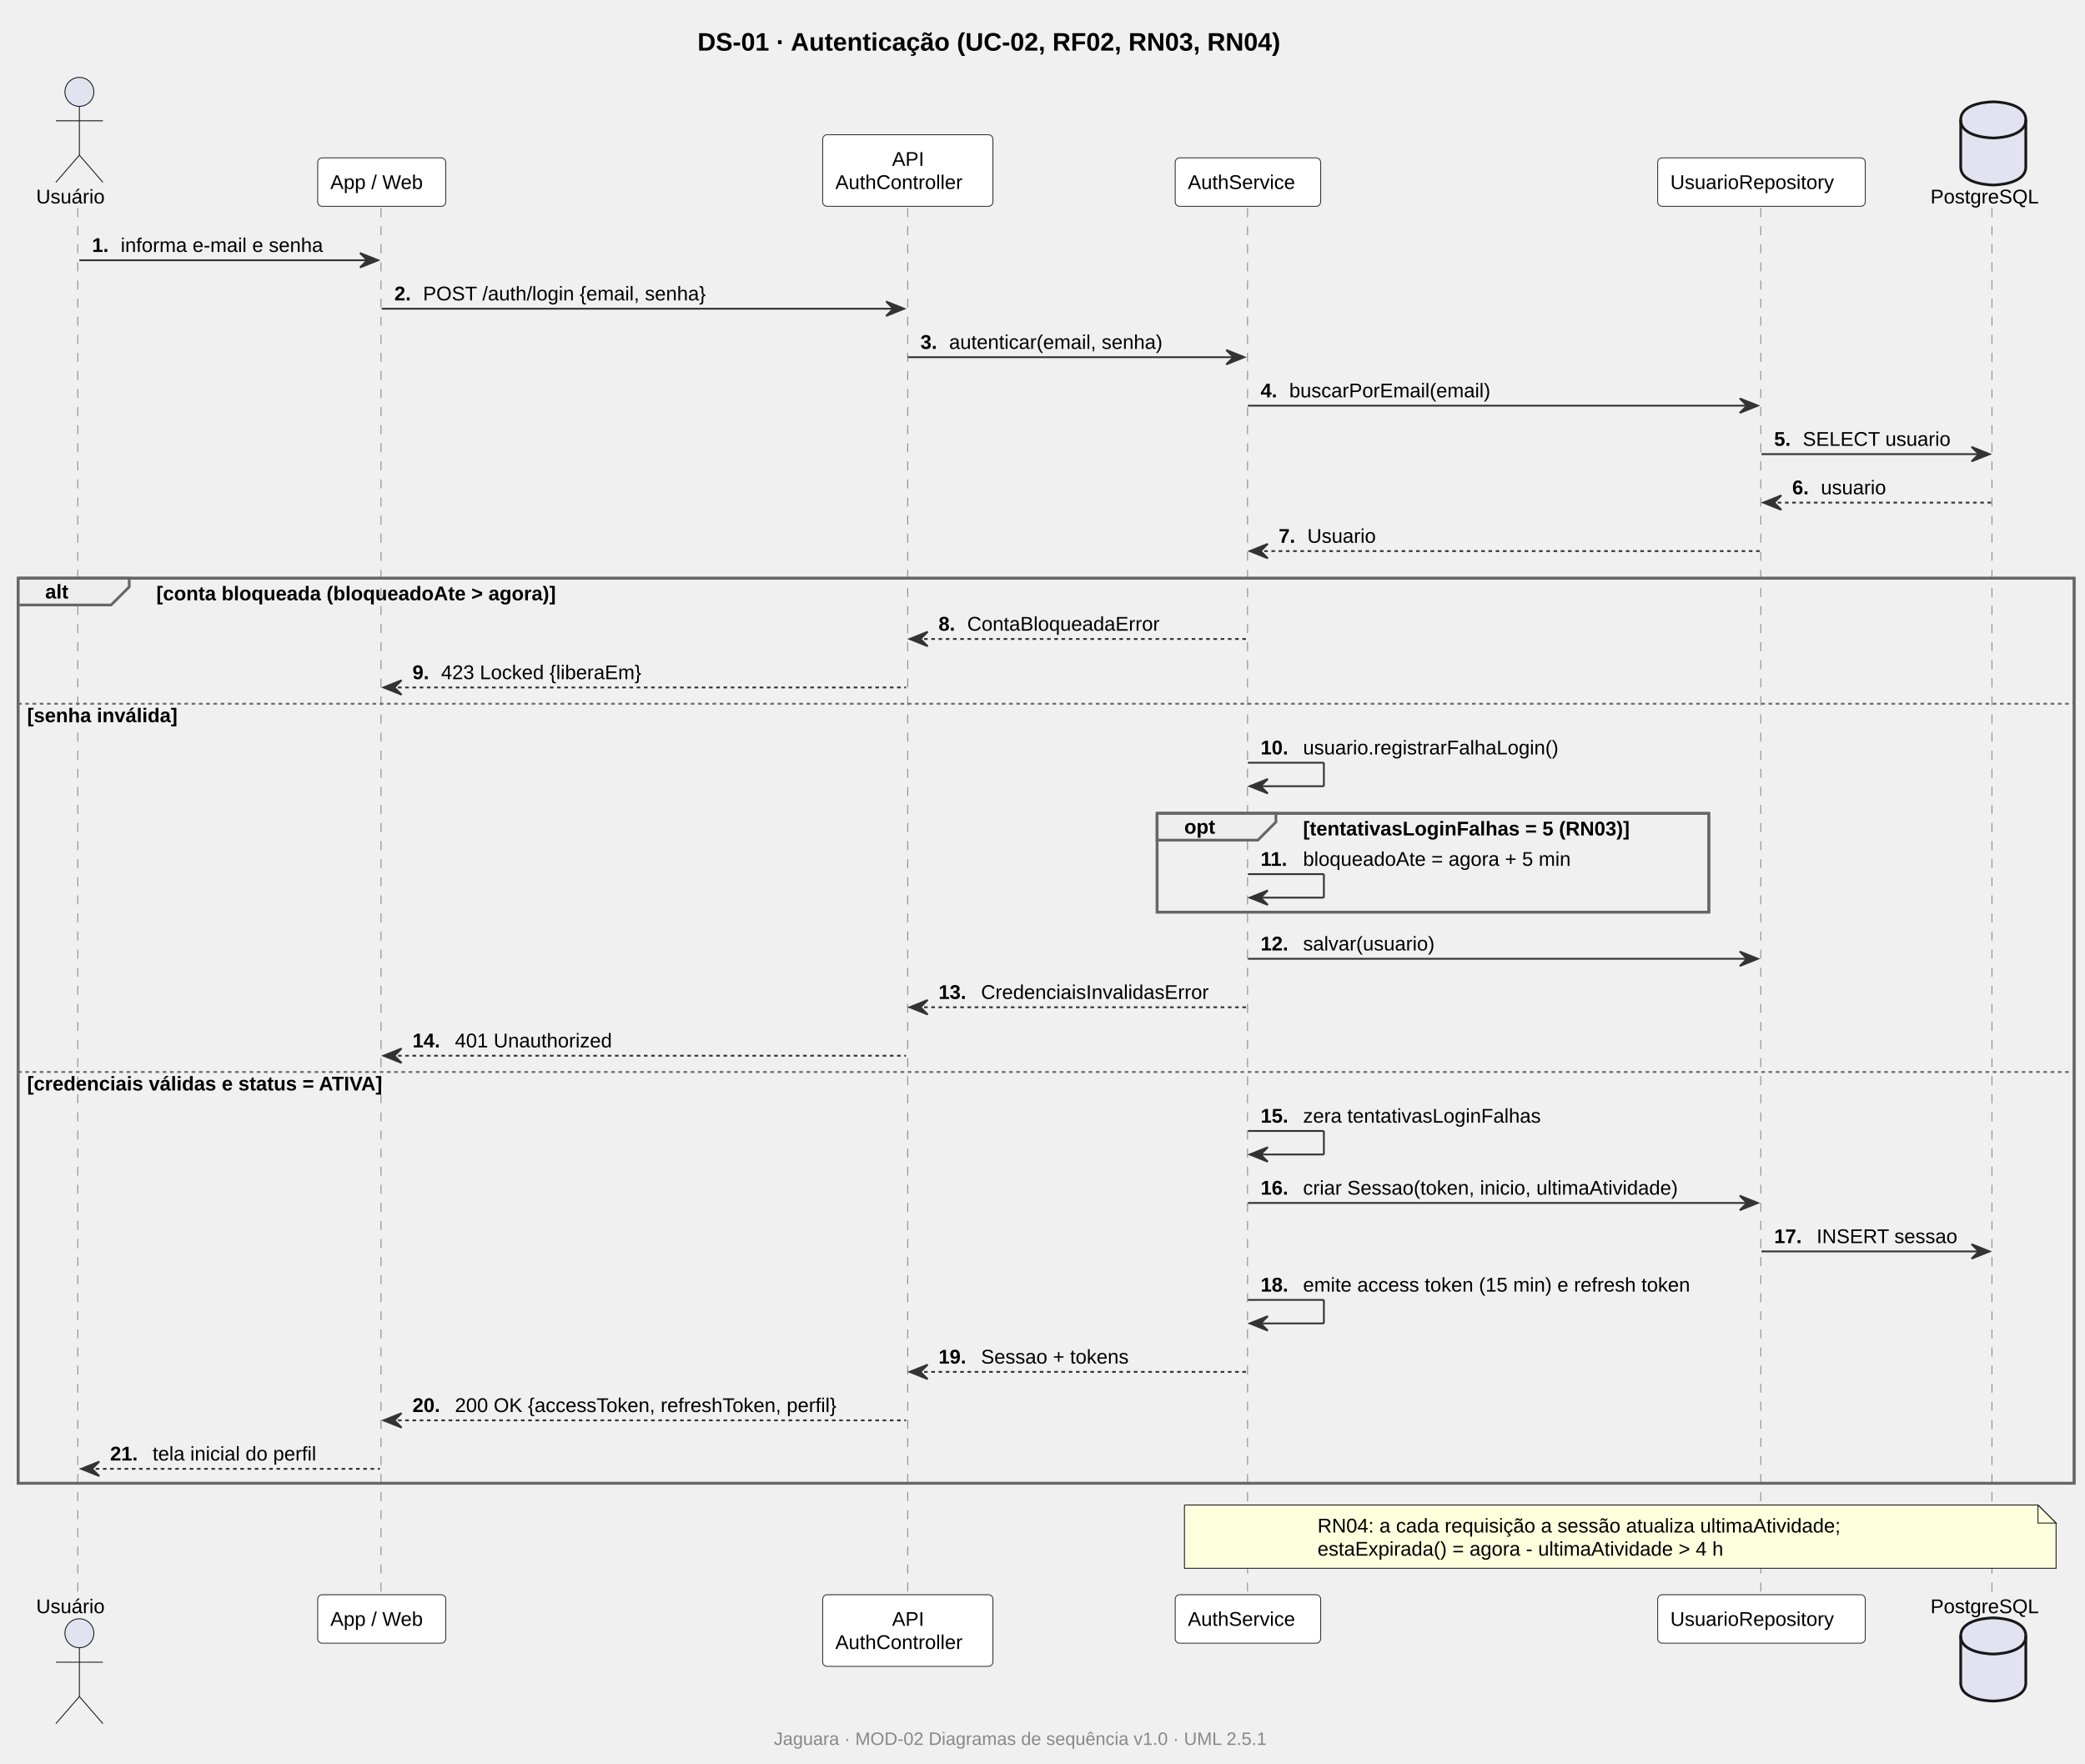
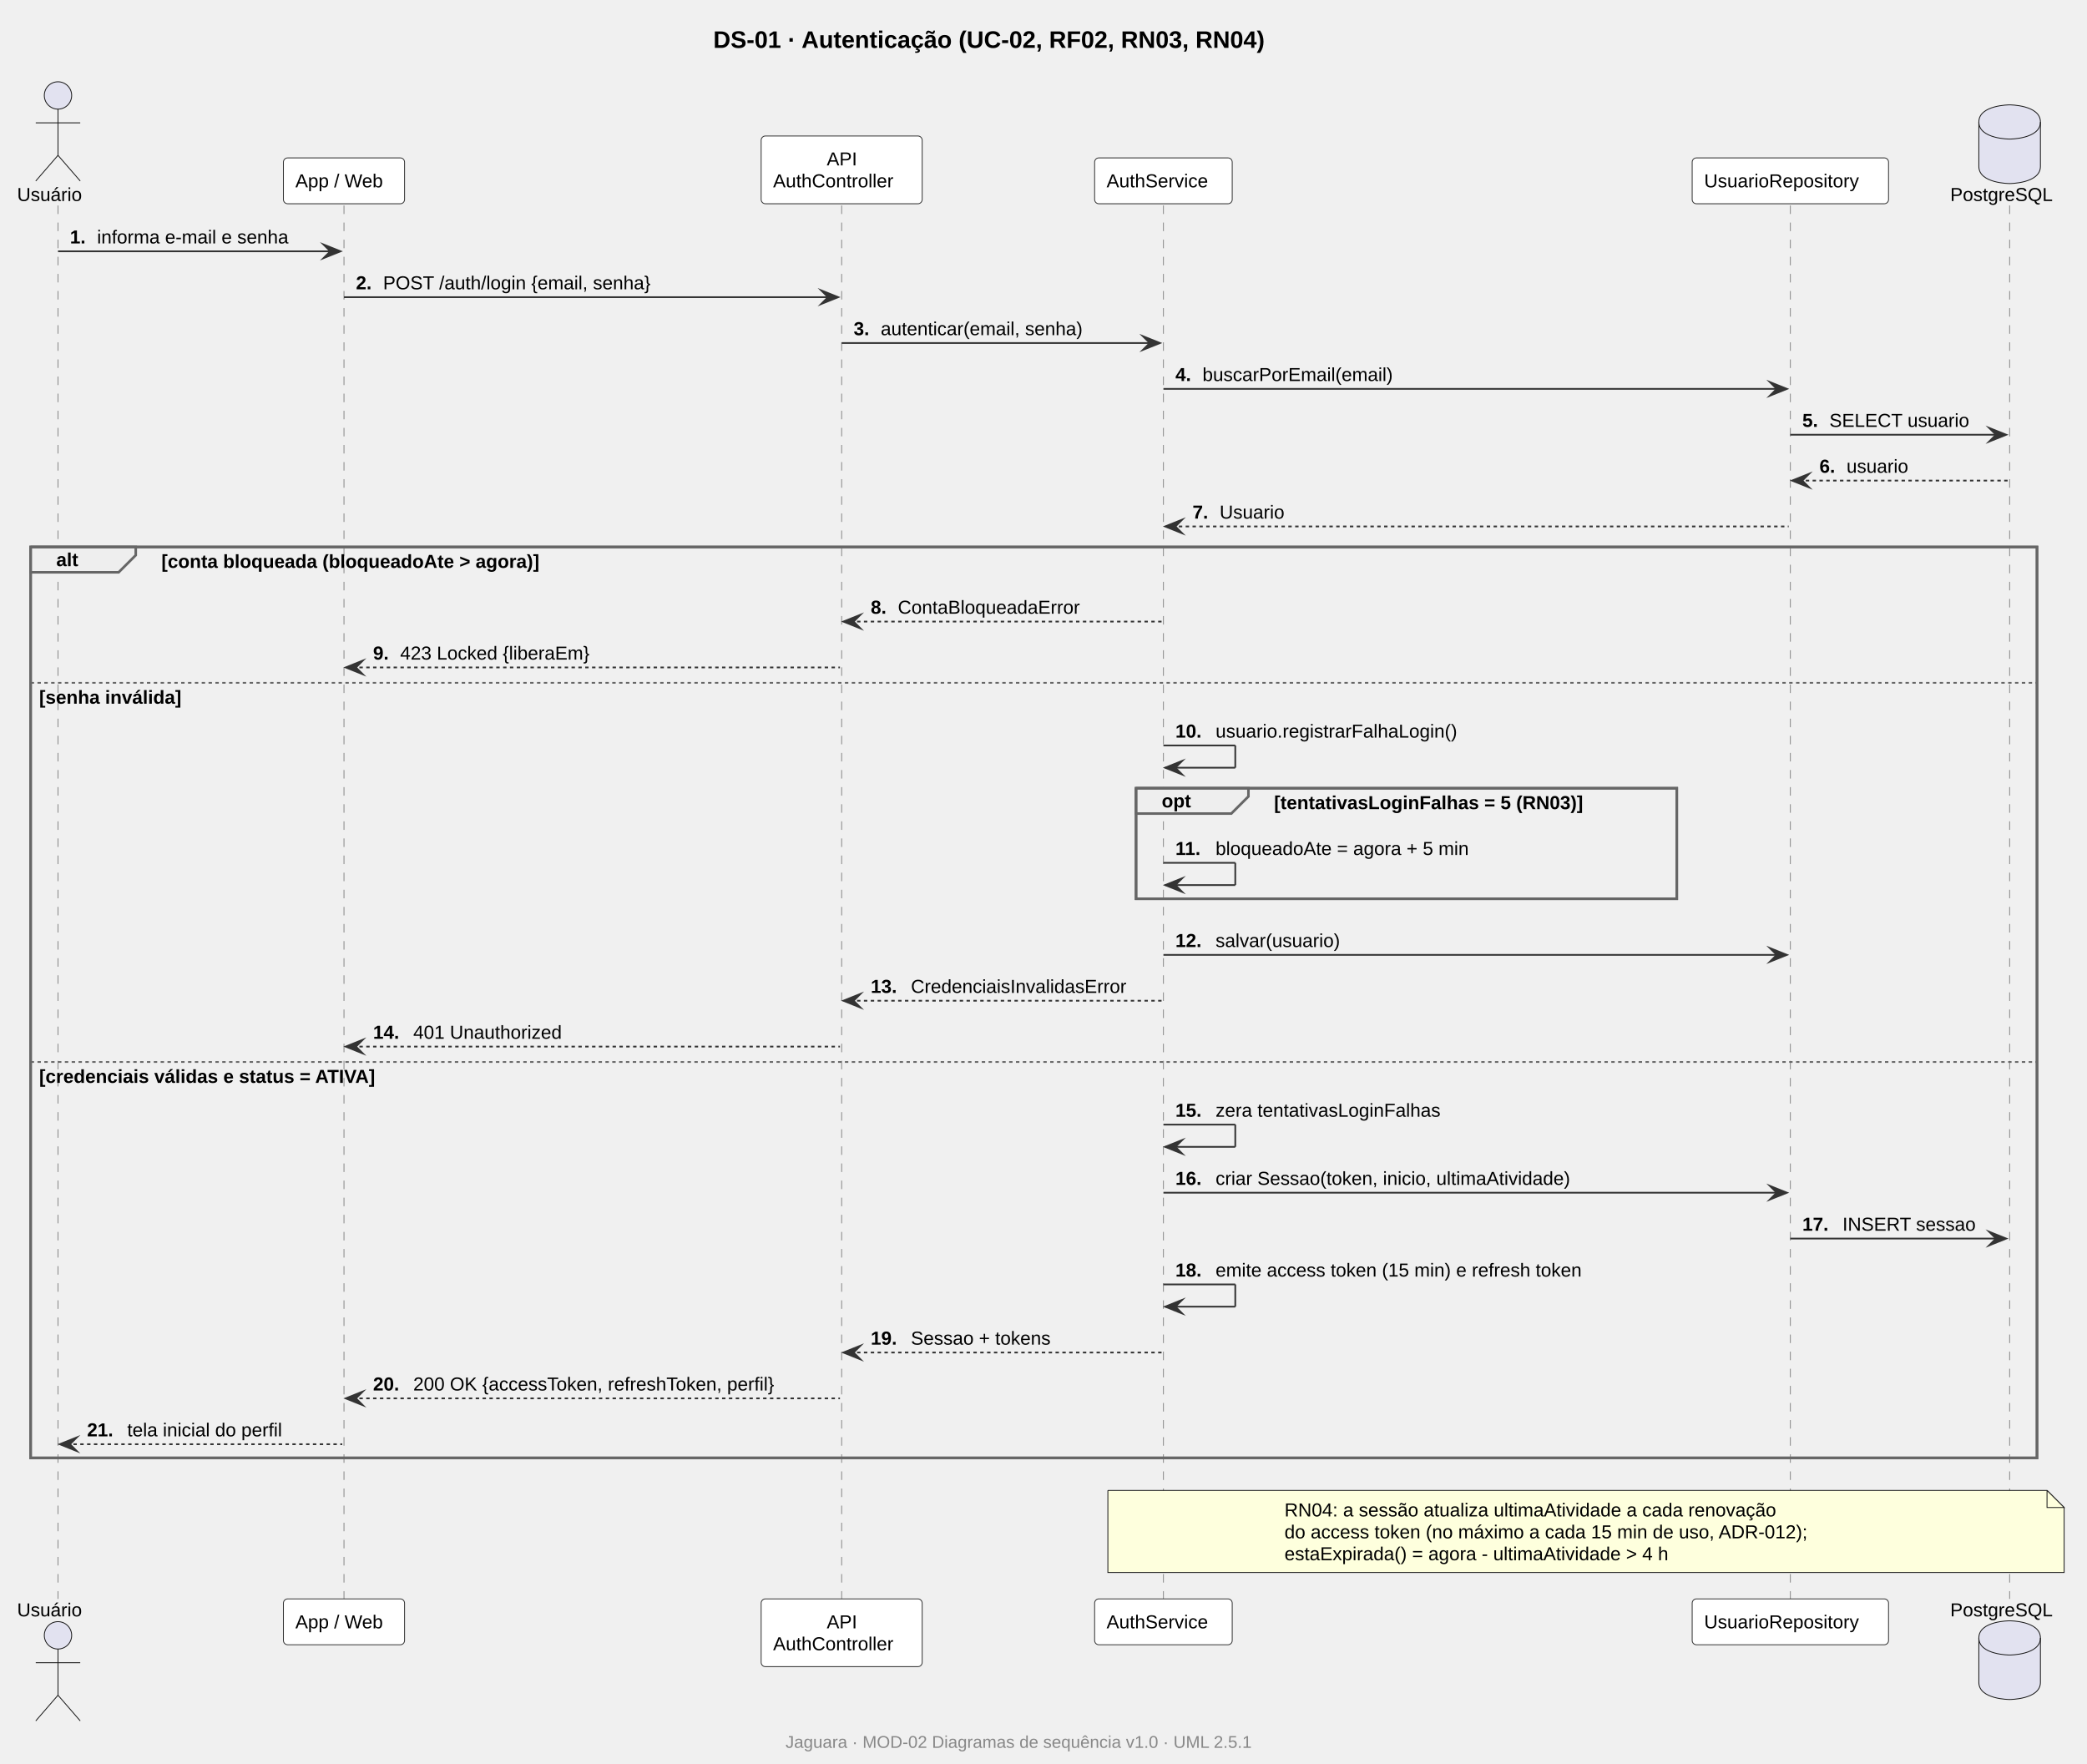
- <svg xmlns="http://www.w3.org/2000/svg" contentStyleType="text/css" height="975px" preserveAspectRatio="none" style="width:1153px;height:975px;background:#FFFFFF;" version="1.1" viewBox="0 0 1153 975" width="1153px" zoomAndPan="magnify">
+ <svg xmlns="http://www.w3.org/2000/svg" version="1.1" data-diagram-type="SEQUENCE" style="width:1220px;height:1031px;background:#FFFFFF;" width="1220px" height="1031px" viewBox="0 0 1220 1031" zoomAndPan="magnify" preserveAspectRatio="none" contentStyleType="text/css">
  <defs />
-   <g>
-     <text fill="#000000" font-family="Arial" font-size="14" font-weight="bold" lengthAdjust="spacing" textLength="384.59" x="385.701" y="27.995">DS-01 · Autenticação (UC-02, RF02, RN03, RN04)</text>
-     <rect fill="none" height="500.484" style="stroke:#666666;stroke-width:1.5;" width="1136.992" x="10" y="319.734" />
-     <rect fill="none" height="54.609" style="stroke:#666666;stroke-width:1.5;" width="305.093" x="639.887" y="449.758" />
-     <line style="stroke:#888888;stroke-width:0.5;stroke-dasharray:5.0,5.0;" x1="43" x2="43" y1="115.102" y2="882.828" />
-     <line style="stroke:#888888;stroke-width:0.5;stroke-dasharray:5.0,5.0;" x1="210.68" x2="210.68" y1="115.102" y2="882.828" />
-     <line style="stroke:#888888;stroke-width:0.5;stroke-dasharray:5.0,5.0;" x1="501.948" x2="501.948" y1="115.102" y2="882.828" />
-     <line style="stroke:#888888;stroke-width:0.5;stroke-dasharray:5.0,5.0;" x1="689.887" x2="689.887" y1="115.102" y2="882.828" />
-     <line style="stroke:#888888;stroke-width:0.5;stroke-dasharray:5.0,5.0;" x1="973.691" x2="973.691" y1="115.102" y2="882.828" />
-     <line style="stroke:#888888;stroke-width:0.5;stroke-dasharray:5.0,5.0;" x1="1101.543" x2="1101.543" y1="115.102" y2="882.828" />
-     <text fill="#000000" font-family="Arial" font-size="11" lengthAdjust="spacing" textLength="41.803" x="20" y="112.507">Usuário</text>
-     <ellipse cx="43.902" cy="50.797" fill="#E2E2F0" rx="8" ry="8" style="stroke:#181818;stroke-width:0.5;" />
-     <path d="M43.902,58.797 L43.902,85.797 M30.902,66.797 L56.902,66.797 M43.902,85.797 L30.902,100.797 M43.902,85.797 L56.902,100.797 " fill="none" style="stroke:#181818;stroke-width:0.5;" />
-     <text fill="#000000" font-family="Arial" font-size="11" lengthAdjust="spacing" textLength="41.803" x="20" y="892.039">Usuário</text>
-     <ellipse cx="43.902" cy="903.133" fill="#E2E2F0" rx="8" ry="8" style="stroke:#181818;stroke-width:0.5;" />
-     <path d="M43.902,911.133 L43.902,938.133 M30.902,919.133 L56.902,919.133 M43.902,938.133 L30.902,953.133 M43.902,938.133 L56.902,953.133 " fill="none" style="stroke:#181818;stroke-width:0.5;" />
-     <rect fill="#FFFFFF" height="26.805" rx="2.5" ry="2.5" style="stroke:#333333;stroke-width:0.5;" width="70.815" x="175.68" y="87.297" />
-     <text fill="#000000" font-family="Arial" font-size="11" lengthAdjust="spacing" textLength="56.815" x="182.68" y="104.507">App / Web</text>
-     <rect fill="#FFFFFF" height="26.805" rx="2.5" ry="2.5" style="stroke:#333333;stroke-width:0.5;" width="70.815" x="175.68" y="881.828" />
-     <text fill="#000000" font-family="Arial" font-size="11" lengthAdjust="spacing" textLength="56.815" x="182.68" y="899.039">App / Web</text>
-     <rect fill="#FFFFFF" height="39.609" rx="2.5" ry="2.5" style="stroke:#333333;stroke-width:0.5;" width="94.131" x="454.948" y="74.492" />
-     <text fill="#000000" font-family="Arial" font-size="11" lengthAdjust="spacing" textLength="17.402" x="493.313" y="91.703">API</text>
-     <text fill="#000000" font-family="Arial" font-size="11" lengthAdjust="spacing" textLength="80.131" x="461.948" y="104.507">AuthController</text>
-     <rect fill="#FFFFFF" height="39.609" rx="2.5" ry="2.5" style="stroke:#333333;stroke-width:0.5;" width="94.131" x="454.948" y="881.828" />
-     <text fill="#000000" font-family="Arial" font-size="11" lengthAdjust="spacing" textLength="17.402" x="493.313" y="899.039">API</text>
-     <text fill="#000000" font-family="Arial" font-size="11" lengthAdjust="spacing" textLength="80.131" x="461.948" y="911.843">AuthController</text>
-     <rect fill="#FFFFFF" height="26.805" rx="2.5" ry="2.5" style="stroke:#333333;stroke-width:0.5;" width="80.435" x="649.887" y="87.297" />
-     <text fill="#000000" font-family="Arial" font-size="11" lengthAdjust="spacing" textLength="66.435" x="656.887" y="104.507">AuthService</text>
-     <rect fill="#FFFFFF" height="26.805" rx="2.5" ry="2.5" style="stroke:#333333;stroke-width:0.5;" width="80.435" x="649.887" y="881.828" />
-     <text fill="#000000" font-family="Arial" font-size="11" lengthAdjust="spacing" textLength="66.435" x="656.887" y="899.039">AuthService</text>
-     <rect fill="#FFFFFF" height="26.805" rx="2.5" ry="2.5" style="stroke:#333333;stroke-width:0.5;" width="114.789" x="916.691" y="87.297" />
-     <text fill="#000000" font-family="Arial" font-size="11" lengthAdjust="spacing" textLength="100.789" x="923.691" y="104.507">UsuarioRepository</text>
-     <rect fill="#FFFFFF" height="26.805" rx="2.5" ry="2.5" style="stroke:#333333;stroke-width:0.5;" width="114.789" x="916.691" y="881.828" />
-     <text fill="#000000" font-family="Arial" font-size="11" lengthAdjust="spacing" textLength="100.789" x="923.691" y="899.039">UsuarioRepository</text>
-     <text fill="#000000" font-family="Arial" font-size="11" lengthAdjust="spacing" textLength="63.449" x="1067.543" y="112.507">PostgreSQL</text>
-     <path d="M1084.267,66.297 C1084.267,56.297 1102.267,56.297 1102.267,56.297 C1102.267,56.297 1120.267,56.297 1120.267,66.297 L1120.267,92.297 C1120.267,102.297 1102.267,102.297 1102.267,102.297 C1102.267,102.297 1084.267,102.297 1084.267,92.297 L1084.267,66.297 " fill="#E2E2F0" style="stroke:#181818;stroke-width:1.5;" />
-     <path d="M1084.267,66.297 C1084.267,76.297 1102.267,76.297 1102.267,76.297 C1102.267,76.297 1120.267,76.297 1120.267,66.297 " fill="none" style="stroke:#181818;stroke-width:1.5;" />
-     <text fill="#000000" font-family="Arial" font-size="11" lengthAdjust="spacing" textLength="63.449" x="1067.543" y="892.039">PostgreSQL</text>
-     <path d="M1084.267,904.633 C1084.267,894.633 1102.267,894.633 1102.267,894.633 C1102.267,894.633 1120.267,894.633 1120.267,904.633 L1120.267,930.633 C1120.267,940.633 1102.267,940.633 1102.267,940.633 C1102.267,940.633 1084.267,940.633 1084.267,930.633 L1084.267,904.633 " fill="#E2E2F0" style="stroke:#181818;stroke-width:1.5;" />
-     <path d="M1084.267,904.633 C1084.267,914.633 1102.267,914.633 1102.267,914.633 C1102.267,914.633 1120.267,914.633 1120.267,904.633 " fill="none" style="stroke:#181818;stroke-width:1.5;" />
-     <polygon fill="#333333" points="199.088,139.906,209.088,143.906,199.088,147.906,203.088,143.906" style="stroke:#333333;stroke-width:1.0;" />
-     <line style="stroke:#333333;stroke-width:1.0;" x1="43.902" x2="205.088" y1="143.906" y2="143.906" />
-     <text fill="#000000" font-family="Arial" font-size="11" font-weight="bold" lengthAdjust="spacing" textLength="11.832" x="50.902" y="139.312">1.</text>
-     <text fill="#000000" font-family="Arial" font-size="11" lengthAdjust="spacing" textLength="127.354" x="66.734" y="139.312">informa e-mail e senha</text>
-     <polygon fill="#333333" points="490.014,166.711,500.014,170.711,490.014,174.711,494.014,170.711" style="stroke:#333333;stroke-width:1.0;" />
-     <line style="stroke:#333333;stroke-width:1.0;" x1="211.088" x2="496.014" y1="170.711" y2="170.711" />
-     <text fill="#000000" font-family="Arial" font-size="11" font-weight="bold" lengthAdjust="spacing" textLength="11.832" x="218.088" y="166.117">2.</text>
-     <text fill="#000000" font-family="Arial" font-size="11" lengthAdjust="spacing" textLength="179.701" x="233.921" y="166.117">POST /auth/login {email, senha}</text>
-     <polygon fill="#333333" points="678.105,193.516,688.105,197.516,678.105,201.516,682.105,197.516" style="stroke:#333333;stroke-width:1.0;" />
-     <line style="stroke:#333333;stroke-width:1.0;" x1="502.014" x2="684.105" y1="197.516" y2="197.516" />
-     <text fill="#000000" font-family="Arial" font-size="11" font-weight="bold" lengthAdjust="spacing" textLength="11.832" x="509.014" y="192.921">3.</text>
-     <text fill="#000000" font-family="Arial" font-size="11" lengthAdjust="spacing" textLength="135.54" x="524.846" y="192.921">autenticar(email, senha)</text>
-     <polygon fill="#333333" points="962.086,220.32,972.086,224.32,962.086,228.32,966.086,224.32" style="stroke:#333333;stroke-width:1.0;" />
-     <line style="stroke:#333333;stroke-width:1.0;" x1="690.105" x2="968.086" y1="224.32" y2="224.32" />
-     <text fill="#000000" font-family="Arial" font-size="11" font-weight="bold" lengthAdjust="spacing" textLength="11.832" x="697.105" y="219.726">4.</text>
-     <text fill="#000000" font-family="Arial" font-size="11" lengthAdjust="spacing" textLength="124.319" x="712.937" y="219.726">buscarPorEmail(email)</text>
-     <polygon fill="#333333" points="1090.267,247.125,1100.267,251.125,1090.267,255.125,1094.267,251.125" style="stroke:#333333;stroke-width:1.0;" />
-     <line style="stroke:#333333;stroke-width:1.0;" x1="974.086" x2="1096.267" y1="251.125" y2="251.125" />
-     <text fill="#000000" font-family="Arial" font-size="11" font-weight="bold" lengthAdjust="spacing" textLength="11.832" x="981.086" y="246.531">5.</text>
-     <text fill="#000000" font-family="Arial" font-size="11" lengthAdjust="spacing" textLength="85.631" x="996.918" y="246.531">SELECT usuario</text>
-     <polygon fill="#333333" points="985.086,273.93,975.086,277.93,985.086,281.93,981.086,277.93" style="stroke:#333333;stroke-width:1.0;" />
-     <line style="stroke:#333333;stroke-width:1.0;stroke-dasharray:2.0,2.0;" x1="979.086" x2="1101.267" y1="277.93" y2="277.93" />
-     <text fill="#000000" font-family="Arial" font-size="11" font-weight="bold" lengthAdjust="spacing" textLength="11.832" x="991.086" y="273.335">6.</text>
-     <text fill="#000000" font-family="Arial" font-size="11" lengthAdjust="spacing" textLength="40.724" x="1006.918" y="273.335">usuario</text>
-     <polygon fill="#333333" points="701.105,300.734,691.105,304.734,701.105,308.734,697.105,304.734" style="stroke:#333333;stroke-width:1.0;" />
-     <line style="stroke:#333333;stroke-width:1.0;stroke-dasharray:2.0,2.0;" x1="695.105" x2="973.086" y1="304.734" y2="304.734" />
-     <text fill="#000000" font-family="Arial" font-size="11" font-weight="bold" lengthAdjust="spacing" textLength="11.832" x="707.105" y="300.14">7.</text>
-     <text fill="#000000" font-family="Arial" font-size="11" lengthAdjust="spacing" textLength="41.803" x="722.937" y="300.14">Usuario</text>
-     <path d="M10,319.734 L71.452,319.734 L71.452,324.539 L61.452,334.539 L10,334.539 L10,319.734 " fill="#EEEEEE" style="stroke:#666666;stroke-width:1.5;" />
-     <rect fill="none" height="500.484" style="stroke:#666666;stroke-width:1.5;" width="1136.992" x="10" y="319.734" />
-     <text fill="#000000" font-family="Arial" font-size="11" font-weight="bold" lengthAdjust="spacing" textLength="16.452" x="25" y="330.945">alt</text>
-     <text fill="#000000" font-family="Arial" font-size="11" font-weight="bold" lengthAdjust="spacing" textLength="266.476" x="86.452" y="331.945">[conta bloqueada (bloqueadoAte &gt; agora)]</text>
-     <polygon fill="#333333" points="513.014,349.344,503.014,353.344,513.014,357.344,509.014,353.344" style="stroke:#333333;stroke-width:1.0;" />
-     <line style="stroke:#333333;stroke-width:1.0;stroke-dasharray:2.0,2.0;" x1="507.014" x2="689.105" y1="353.344" y2="353.344" />
-     <text fill="#000000" font-family="Arial" font-size="11" font-weight="bold" lengthAdjust="spacing" textLength="11.832" x="519.014" y="348.75">8.</text>
-     <text fill="#000000" font-family="Arial" font-size="11" lengthAdjust="spacing" textLength="118.202" x="534.846" y="348.75">ContaBloqueadaError</text>
-     <polygon fill="#333333" points="222.088,376.148,212.088,380.148,222.088,384.148,218.088,380.148" style="stroke:#333333;stroke-width:1.0;" />
-     <line style="stroke:#333333;stroke-width:1.0;stroke-dasharray:2.0,2.0;" x1="216.088" x2="501.014" y1="380.148" y2="380.148" />
-     <text fill="#000000" font-family="Arial" font-size="11" font-weight="bold" lengthAdjust="spacing" textLength="11.832" x="228.088" y="375.554">9.</text>
-     <text fill="#000000" font-family="Arial" font-size="11" lengthAdjust="spacing" textLength="129.803" x="243.921" y="375.554">423 Locked {liberaEm}</text>
-     <line style="stroke:#666666;stroke-width:1.0;stroke-dasharray:2.0,2.0;" x1="10" x2="1146.992" y1="389.148" y2="389.148" />
-     <text fill="#000000" font-family="Arial" font-size="11" font-weight="bold" lengthAdjust="spacing" textLength="100.01" x="15" y="399.359">[senha inválida]</text>
-     <line style="stroke:#333333;stroke-width:1.0;" x1="690.105" x2="732.105" y1="421.758" y2="421.758" />
-     <line style="stroke:#333333;stroke-width:1.0;" x1="732.105" x2="732.105" y1="421.758" y2="434.758" />
-     <line style="stroke:#333333;stroke-width:1.0;" x1="691.105" x2="732.105" y1="434.758" y2="434.758" />
-     <polygon fill="#333333" points="701.105,430.758,691.105,434.758,701.105,438.758,697.105,434.758" style="stroke:#333333;stroke-width:1.0;" />
-     <text fill="#000000" font-family="Arial" font-size="11" font-weight="bold" lengthAdjust="spacing" textLength="19.486" x="697.105" y="417.164">10.</text>
-     <text fill="#000000" font-family="Arial" font-size="11" lengthAdjust="spacing" textLength="159.667" x="720.591" y="417.164">usuario.registrarFalhaLogin()</text>
-     <path d="M639.887,449.758 L705.577,449.758 L705.577,454.562 L695.577,464.562 L639.887,464.562 L639.887,449.758 " fill="#EEEEEE" style="stroke:#666666;stroke-width:1.5;" />
-     <rect fill="none" height="54.609" style="stroke:#666666;stroke-width:1.5;" width="305.093" x="639.887" y="449.758" />
-     <text fill="#000000" font-family="Arial" font-size="11" font-weight="bold" lengthAdjust="spacing" textLength="20.689" x="654.887" y="460.968">opt</text>
-     <text fill="#000000" font-family="Arial" font-size="11" font-weight="bold" lengthAdjust="spacing" textLength="219.404" x="720.577" y="461.968">[tentativasLoginFalhas = 5 (RN03)]</text>
-     <line style="stroke:#333333;stroke-width:1.0;" x1="690.105" x2="732.105" y1="483.367" y2="483.367" />
-     <line style="stroke:#333333;stroke-width:1.0;" x1="732.105" x2="732.105" y1="483.367" y2="496.367" />
-     <line style="stroke:#333333;stroke-width:1.0;" x1="691.105" x2="732.105" y1="496.367" y2="496.367" />
-     <polygon fill="#333333" points="701.105,492.367,691.105,496.367,701.105,500.367,697.105,496.367" style="stroke:#333333;stroke-width:1.0;" />
-     <text fill="#000000" font-family="Arial" font-size="11" font-weight="bold" lengthAdjust="spacing" textLength="19.486" x="697.105" y="478.773">11.</text>
-     <text fill="#000000" font-family="Arial" font-size="11" lengthAdjust="spacing" textLength="171.923" x="720.591" y="478.773">bloqueadoAte = agora + 5 min</text>
-     <polygon fill="#333333" points="962.086,526.172,972.086,530.172,962.086,534.172,966.086,530.172" style="stroke:#333333;stroke-width:1.0;" />
-     <line style="stroke:#333333;stroke-width:1.0;" x1="690.105" x2="968.086" y1="530.172" y2="530.172" />
-     <text fill="#000000" font-family="Arial" font-size="11" font-weight="bold" lengthAdjust="spacing" textLength="19.486" x="697.105" y="525.578">12.</text>
-     <text fill="#000000" font-family="Arial" font-size="11" lengthAdjust="spacing" textLength="82.607" x="720.591" y="525.578">salvar(usuario)</text>
-     <polygon fill="#333333" points="513.014,552.977,503.014,556.977,513.014,560.977,509.014,556.977" style="stroke:#333333;stroke-width:1.0;" />
-     <line style="stroke:#333333;stroke-width:1.0;stroke-dasharray:2.0,2.0;" x1="507.014" x2="689.105" y1="556.977" y2="556.977" />
-     <text fill="#000000" font-family="Arial" font-size="11" font-weight="bold" lengthAdjust="spacing" textLength="19.486" x="519.014" y="552.382">13.</text>
-     <text fill="#000000" font-family="Arial" font-size="11" lengthAdjust="spacing" textLength="140.605" x="542.5" y="552.382">CredenciaisInvalidasError</text>
-     <polygon fill="#333333" points="222.088,579.781,212.088,583.781,222.088,587.781,218.088,583.781" style="stroke:#333333;stroke-width:1.0;" />
-     <line style="stroke:#333333;stroke-width:1.0;stroke-dasharray:2.0,2.0;" x1="216.088" x2="501.014" y1="583.781" y2="583.781" />
-     <text fill="#000000" font-family="Arial" font-size="11" font-weight="bold" lengthAdjust="spacing" textLength="19.486" x="228.088" y="579.187">14.</text>
-     <text fill="#000000" font-family="Arial" font-size="11" lengthAdjust="spacing" textLength="98.345" x="251.575" y="579.187">401 Unauthorized</text>
-     <line style="stroke:#666666;stroke-width:1.0;stroke-dasharray:2.0,2.0;" x1="10" x2="1146.992" y1="592.781" y2="592.781" />
-     <text fill="#000000" font-family="Arial" font-size="11" font-weight="bold" lengthAdjust="spacing" textLength="236.462" x="15" y="602.992">[credenciais válidas e status = ATIVA]</text>
-     <line style="stroke:#333333;stroke-width:1.0;" x1="690.105" x2="732.105" y1="625.391" y2="625.391" />
-     <line style="stroke:#333333;stroke-width:1.0;" x1="732.105" x2="732.105" y1="625.391" y2="638.391" />
-     <line style="stroke:#333333;stroke-width:1.0;" x1="691.105" x2="732.105" y1="638.391" y2="638.391" />
-     <polygon fill="#333333" points="701.105,634.391,691.105,638.391,701.105,642.391,697.105,638.391" style="stroke:#333333;stroke-width:1.0;" />
-     <text fill="#000000" font-family="Arial" font-size="11" font-weight="bold" lengthAdjust="spacing" textLength="19.486" x="697.105" y="620.796">15.</text>
-     <text fill="#000000" font-family="Arial" font-size="11" lengthAdjust="spacing" textLength="148.194" x="720.591" y="620.796">zera tentativasLoginFalhas</text>
-     <polygon fill="#333333" points="962.086,661.195,972.086,665.195,962.086,669.195,966.086,665.195" style="stroke:#333333;stroke-width:1.0;" />
-     <line style="stroke:#333333;stroke-width:1.0;" x1="690.105" x2="968.086" y1="665.195" y2="665.195" />
-     <text fill="#000000" font-family="Arial" font-size="11" font-weight="bold" lengthAdjust="spacing" textLength="19.486" x="697.105" y="660.601">16.</text>
-     <text fill="#000000" font-family="Arial" font-size="11" lengthAdjust="spacing" textLength="236.495" x="720.591" y="660.601">criar Sessao(token, inicio, ultimaAtividade)</text>
-     <polygon fill="#333333" points="1090.267,688,1100.267,692,1090.267,696,1094.267,692" style="stroke:#333333;stroke-width:1.0;" />
-     <line style="stroke:#333333;stroke-width:1.0;" x1="974.086" x2="1096.267" y1="692" y2="692" />
-     <text fill="#000000" font-family="Arial" font-size="11" font-weight="bold" lengthAdjust="spacing" textLength="19.486" x="981.086" y="687.406">17.</text>
-     <text fill="#000000" font-family="Arial" font-size="11" lengthAdjust="spacing" textLength="80.695" x="1004.572" y="687.406">INSERT sessao</text>
-     <line style="stroke:#333333;stroke-width:1.0;" x1="690.105" x2="732.105" y1="718.805" y2="718.805" />
-     <line style="stroke:#333333;stroke-width:1.0;" x1="732.105" x2="732.105" y1="718.805" y2="731.805" />
-     <line style="stroke:#333333;stroke-width:1.0;" x1="691.105" x2="732.105" y1="731.805" y2="731.805" />
-     <polygon fill="#333333" points="701.105,727.805,691.105,731.805,701.105,735.805,697.105,731.805" style="stroke:#333333;stroke-width:1.0;" />
-     <text fill="#000000" font-family="Arial" font-size="11" font-weight="bold" lengthAdjust="spacing" textLength="19.486" x="697.105" y="714.21">18.</text>
-     <text fill="#000000" font-family="Arial" font-size="11" lengthAdjust="spacing" textLength="244.712" x="720.591" y="714.21">emite access token (15 min) e refresh token</text>
-     <polygon fill="#333333" points="513.014,754.609,503.014,758.609,513.014,762.609,509.014,758.609" style="stroke:#333333;stroke-width:1.0;" />
-     <line style="stroke:#333333;stroke-width:1.0;stroke-dasharray:2.0,2.0;" x1="507.014" x2="689.105" y1="758.609" y2="758.609" />
-     <text fill="#000000" font-family="Arial" font-size="11" font-weight="bold" lengthAdjust="spacing" textLength="19.486" x="519.014" y="754.015">19.</text>
-     <text fill="#000000" font-family="Arial" font-size="11" lengthAdjust="spacing" textLength="91.776" x="542.5" y="754.015">Sessao + tokens</text>
-     <polygon fill="#333333" points="222.088,781.414,212.088,785.414,222.088,789.414,218.088,785.414" style="stroke:#333333;stroke-width:1.0;" />
-     <line style="stroke:#333333;stroke-width:1.0;stroke-dasharray:2.0,2.0;" x1="216.088" x2="501.014" y1="785.414" y2="785.414" />
-     <text fill="#000000" font-family="Arial" font-size="11" font-weight="bold" lengthAdjust="spacing" textLength="19.486" x="228.088" y="780.82">20.</text>
-     <text fill="#000000" font-family="Arial" font-size="11" lengthAdjust="spacing" textLength="243.44" x="251.575" y="780.82">200 OK {accessToken, refreshToken, perfil}</text>
-     <polygon fill="#333333" points="54.902,808.219,44.902,812.219,54.902,816.219,50.902,812.219" style="stroke:#333333;stroke-width:1.0;" />
-     <line style="stroke:#333333;stroke-width:1.0;stroke-dasharray:2.0,2.0;" x1="48.902" x2="210.088" y1="812.219" y2="812.219" />
-     <text fill="#000000" font-family="Arial" font-size="11" font-weight="bold" lengthAdjust="spacing" textLength="19.486" x="60.902" y="807.625">21.</text>
-     <text fill="#000000" font-family="Arial" font-size="11" lengthAdjust="spacing" textLength="105.322" x="84.388" y="807.625">tela inicial do perfil</text>
-     <path d="M655,832.219 L655,867.219 L1137,867.219 L1137,842.219 L1127,832.219 L655,832.219 " fill="#FEFFDD" style="stroke:#181818;stroke-width:0.5;" />
-     <path d="M1127,832.219 L1127,842.219 L1137,842.219 L1127,832.219 " fill="#FEFFDD" style="stroke:#181818;stroke-width:0.5;" />
-     <text fill="#000000" font-family="Arial" font-size="11" lengthAdjust="spacing" textLength="325.966" x="728.569" y="847.429">RN04: a cada requisição a sessão atualiza ultimaAtividade;</text>
-     <text fill="#000000" font-family="Arial" font-size="11" lengthAdjust="spacing" textLength="259.972" x="728.569" y="860.234">estaExpirada() = agora - ultimaAtividade &gt; 4 h</text>
-     <text fill="#888888" font-family="Arial" font-size="10" lengthAdjust="spacing" textLength="300.127" x="427.932" y="964.915">Jaguara · MOD-02 Diagramas de sequência v1.0 · UML 2.5.1</text>
+   <g font-family="sans-serif" lengthAdjust="spacing">
+     <g class="title" data-source-line="18">
+       <text x="416.954" y="27.995" fill="#000" font-size="14" textLength="384.59" font-weight="700" font-family="Arial">DS-01 · Autenticação (UC-02, RF02, RN03, RN04)</text>
+     </g>
+     <rect x="17.902" y="319.734" width="1172.872" height="532.484" fill="none" style="stroke:#666;stroke-width:1.5;" />
+     <rect x="664.105" y="460.758" width="316.093" height="64.609" fill="none" style="stroke:#666;stroke-width:1.5;" />
+     <g>
+       <rect x="30.402" y="120.102" width="8" height="814.531" fill="#000" fill-opacity="0" />
+       <line x1="33.902" y1="120.102" x2="33.902" y2="934.633" style="stroke:#888;stroke-width:0.5;stroke-dasharray:5,5;" />
+     </g>
+     <g>
+       <rect x="197.588" y="120.102" width="8" height="814.531" fill="#000" fill-opacity="0" />
+       <line x1="201.088" y1="120.102" x2="201.088" y2="934.633" style="stroke:#888;stroke-width:0.5;stroke-dasharray:5,5;" />
+     </g>
+     <g>
+       <rect x="488.514" y="120.102" width="8" height="814.531" fill="#000" fill-opacity="0" />
+       <line x1="492.014" y1="120.102" x2="492.014" y2="934.633" style="stroke:#888;stroke-width:0.5;stroke-dasharray:5,5;" />
+     </g>
+     <g>
+       <rect x="676.605" y="120.102" width="8" height="814.531" fill="#000" fill-opacity="0" />
+       <line x1="680.105" y1="120.102" x2="680.105" y2="934.633" style="stroke:#888;stroke-width:0.5;stroke-dasharray:5,5;" />
+     </g>
+     <g>
+       <rect x="1043.092" y="120.102" width="8" height="814.531" fill="#000" fill-opacity="0" />
+       <line x1="1046.592" y1="120.102" x2="1046.592" y2="934.633" style="stroke:#888;stroke-width:0.5;stroke-dasharray:5,5;" />
+     </g>
+     <g>
+       <rect x="1171.274" y="120.102" width="8" height="814.531" fill="#000" fill-opacity="0" />
+       <line x1="1174.774" y1="120.102" x2="1174.774" y2="934.633" style="stroke:#888;stroke-width:0.5;stroke-dasharray:5,5;" />
+     </g>
+     <text x="10" y="117.507" fill="#000" font-size="11" textLength="41.803" font-family="Arial">Usuário</text>
+     <ellipse cx="33.902" cy="55.797" rx="8" ry="8" fill="#E2E2F0" style="stroke:#181818;stroke-width:0.5;" />
+     <path d="M33.902,63.797 L33.902,90.797 M20.902,71.797 L46.902,71.797 M33.902,90.797 L20.902,105.797 M33.902,90.797 L46.902,105.797" style="stroke:#181818;stroke-width:0.5;" fill="none" />
+     <rect x="165.68" y="92.297" width="70.815" height="26.805" fill="#FFF" style="stroke:#333;stroke-width:0.5;" rx="2.5" ry="2.5" />
+     <text x="172.68" y="109.507" fill="#000" font-size="11" textLength="56.815" font-family="Arial">App / Web</text>
+     <rect x="444.948" y="79.492" width="94.131" height="39.609" fill="#FFF" style="stroke:#333;stroke-width:0.5;" rx="2.5" ry="2.5" />
+     <text x="483.313" y="96.703" fill="#000" font-size="11" textLength="17.402" font-family="Arial">API</text>
+     <text x="451.948" y="109.507" fill="#000" font-size="11" textLength="80.131" font-family="Arial">AuthController</text>
+     <rect x="639.887" y="92.297" width="80.435" height="26.805" fill="#FFF" style="stroke:#333;stroke-width:0.5;" rx="2.5" ry="2.5" />
+     <text x="646.887" y="109.507" fill="#000" font-size="11" textLength="66.435" font-family="Arial">AuthService</text>
+     <rect x="989.198" y="92.297" width="114.789" height="26.805" fill="#FFF" style="stroke:#333;stroke-width:0.5;" rx="2.5" ry="2.5" />
+     <text x="996.198" y="109.507" fill="#000" font-size="11" textLength="100.789" font-family="Arial">UsuarioRepository</text>
+     <text x="1140.05" y="117.507" fill="#000" font-size="11" textLength="63.449" font-family="Arial">PostgreSQL</text>
+     <path d="M1156.774,71.297 C1156.774,61.297 1174.774,61.297 1174.774,61.297 C1174.774,61.297 1192.774,61.297 1192.774,71.297 L1192.774,97.297 C1192.774,107.297 1174.774,107.297 1174.774,107.297 C1174.774,107.297 1156.774,107.297 1156.774,97.297 L1156.774,71.297" style="stroke:#181818;stroke-width:0.5;" fill="#E2E2F0" />
+     <path d="M1156.774,71.297 C1156.774,81.297 1174.774,81.297 1174.774,81.297 C1174.774,81.297 1192.774,81.297 1192.774,71.297" style="stroke:#181818;stroke-width:0.5;" fill="none" />
+     <text x="10" y="944.843" fill="#000" font-size="11" textLength="41.803" font-family="Arial">Usuário</text>
+     <ellipse cx="33.902" cy="955.938" rx="8" ry="8" fill="#E2E2F0" style="stroke:#181818;stroke-width:0.5;" />
+     <path d="M33.902,963.938 L33.902,990.938 M20.902,971.938 L46.902,971.938 M33.902,990.938 L20.902,1005.938 M33.902,990.938 L46.902,1005.938" style="stroke:#181818;stroke-width:0.5;" fill="none" />
+     <rect x="165.68" y="934.633" width="70.815" height="26.805" fill="#FFF" style="stroke:#333;stroke-width:0.5;" rx="2.5" ry="2.5" />
+     <text x="172.68" y="951.843" fill="#000" font-size="11" textLength="56.815" font-family="Arial">App / Web</text>
+     <rect x="444.948" y="934.633" width="94.131" height="39.609" fill="#FFF" style="stroke:#333;stroke-width:0.5;" rx="2.5" ry="2.5" />
+     <text x="483.313" y="951.843" fill="#000" font-size="11" textLength="17.402" font-family="Arial">API</text>
+     <text x="451.948" y="964.648" fill="#000" font-size="11" textLength="80.131" font-family="Arial">AuthController</text>
+     <rect x="639.887" y="934.633" width="80.435" height="26.805" fill="#FFF" style="stroke:#333;stroke-width:0.5;" rx="2.5" ry="2.5" />
+     <text x="646.887" y="951.843" fill="#000" font-size="11" textLength="66.435" font-family="Arial">AuthService</text>
+     <rect x="989.198" y="934.633" width="114.789" height="26.805" fill="#FFF" style="stroke:#333;stroke-width:0.5;" rx="2.5" ry="2.5" />
+     <text x="996.198" y="951.843" fill="#000" font-size="11" textLength="100.789" font-family="Arial">UsuarioRepository</text>
+     <text x="1140.05" y="944.843" fill="#000" font-size="11" textLength="63.449" font-family="Arial">PostgreSQL</text>
+     <path d="M1156.774,957.438 C1156.774,947.438 1174.774,947.438 1174.774,947.438 C1174.774,947.438 1192.774,947.438 1192.774,957.438 L1192.774,983.438 C1192.774,993.438 1174.774,993.438 1174.774,993.438 C1174.774,993.438 1156.774,993.438 1156.774,983.438 L1156.774,957.438" style="stroke:#181818;stroke-width:0.5;" fill="#E2E2F0" />
+     <path d="M1156.774,957.438 C1156.774,967.438 1174.774,967.438 1174.774,967.438 C1174.774,967.438 1192.774,967.438 1192.774,957.438" style="stroke:#181818;stroke-width:0.5;" fill="none" />
+     <polygon points="189.088,142.906,199.088,146.906,189.088,150.906,193.088,146.906" fill="#333" style="stroke:#333;stroke-width:1;stroke-linejoin:miter;stroke-miterlimit:10;" />
+     <line x1="33.902" y1="146.906" x2="195.088" y2="146.906" style="stroke:#333;stroke-width:1;" />
+     <text x="40.902" y="142.312" fill="#000" font-size="11" textLength="11.833" font-weight="700" font-family="Arial">1.</text>
+     <text x="56.734" y="142.312" fill="#000" font-size="11" textLength="127.354" font-family="Arial">informa e-mail e senha</text>
+     <polygon points="480.014,169.711,490.014,173.711,480.014,177.711,484.014,173.711" fill="#333" style="stroke:#333;stroke-width:1;stroke-linejoin:miter;stroke-miterlimit:10;" />
+     <line x1="201.088" y1="173.711" x2="486.014" y2="173.711" style="stroke:#333;stroke-width:1;" />
+     <text x="208.088" y="169.117" fill="#000" font-size="11" textLength="11.833" font-weight="700" font-family="Arial">2.</text>
+     <text x="223.921" y="169.117" fill="#000" font-size="11" textLength="179.701" font-family="Arial">POST /auth/login {email, senha}</text>
+     <polygon points="668.105,196.516,678.105,200.516,668.105,204.516,672.105,200.516" fill="#333" style="stroke:#333;stroke-width:1;stroke-linejoin:miter;stroke-miterlimit:10;" />
+     <line x1="492.014" y1="200.516" x2="674.105" y2="200.516" style="stroke:#333;stroke-width:1;" />
+     <text x="499.014" y="195.921" fill="#000" font-size="11" textLength="11.833" font-weight="700" font-family="Arial">3.</text>
+     <text x="514.846" y="195.921" fill="#000" font-size="11" textLength="135.54" font-family="Arial">autenticar(email, senha)</text>
+     <polygon points="1034.592,223.32,1044.592,227.32,1034.592,231.32,1038.592,227.32" fill="#333" style="stroke:#333;stroke-width:1;stroke-linejoin:miter;stroke-miterlimit:10;" />
+     <line x1="680.105" y1="227.32" x2="1040.592" y2="227.32" style="stroke:#333;stroke-width:1;" />
+     <text x="687.105" y="222.726" fill="#000" font-size="11" textLength="11.833" font-weight="700" font-family="Arial">4.</text>
+     <text x="702.937" y="222.726" fill="#000" font-size="11" textLength="124.319" font-family="Arial">buscarPorEmail(email)</text>
+     <polygon points="1162.774,250.125,1172.774,254.125,1162.774,258.125,1166.774,254.125" fill="#333" style="stroke:#333;stroke-width:1;stroke-linejoin:miter;stroke-miterlimit:10;" />
+     <line x1="1046.592" y1="254.125" x2="1168.774" y2="254.125" style="stroke:#333;stroke-width:1;" />
+     <text x="1053.592" y="249.531" fill="#000" font-size="11" textLength="11.833" font-weight="700" font-family="Arial">5.</text>
+     <text x="1069.425" y="249.531" fill="#000" font-size="11" textLength="85.631" font-family="Arial">SELECT usuario</text>
+     <polygon points="1057.592,276.93,1047.592,280.93,1057.592,284.93,1053.592,280.93" fill="#333" style="stroke:#333;stroke-width:1;stroke-linejoin:miter;stroke-miterlimit:10;" />
+     <line x1="1051.592" y1="280.93" x2="1173.774" y2="280.93" style="stroke:#333;stroke-width:1;stroke-dasharray:2,2;" />
+     <text x="1063.592" y="276.335" fill="#000" font-size="11" textLength="11.833" font-weight="700" font-family="Arial">6.</text>
+     <text x="1079.425" y="276.335" fill="#000" font-size="11" textLength="40.724" font-family="Arial">usuario</text>
+     <polygon points="691.105,303.734,681.105,307.734,691.105,311.734,687.105,307.734" fill="#333" style="stroke:#333;stroke-width:1;stroke-linejoin:miter;stroke-miterlimit:10;" />
+     <line x1="685.105" y1="307.734" x2="1045.592" y2="307.734" style="stroke:#333;stroke-width:1;stroke-dasharray:2,2;" />
+     <text x="697.105" y="303.14" fill="#000" font-size="11" textLength="11.833" font-weight="700" font-family="Arial">7.</text>
+     <text x="712.937" y="303.14" fill="#000" font-size="11" textLength="41.803" font-family="Arial">Usuario</text>
+     <path d="M17.902,319.734 L79.353,319.734 L79.353,324.539 L69.353,334.539 L17.902,334.539 L17.902,319.734" style="stroke:#666;stroke-width:1.5;" fill="#EEE" />
+     <rect x="17.902" y="319.734" width="1172.872" height="532.484" fill="none" style="stroke:#666;stroke-width:1.5;" />
+     <text x="32.902" y="330.945" fill="#000" font-size="11" textLength="16.452" font-weight="700" font-family="Arial">alt</text>
+     <text x="94.353" y="331.945" fill="#000" font-size="11" textLength="266.476" font-weight="700" font-family="Arial">[conta bloqueada (bloqueadoAte &gt; agora)]</text>
+     <polygon points="503.014,359.344,493.014,363.344,503.014,367.344,499.014,363.344" fill="#333" style="stroke:#333;stroke-width:1;stroke-linejoin:miter;stroke-miterlimit:10;" />
+     <line x1="497.014" y1="363.344" x2="679.105" y2="363.344" style="stroke:#333;stroke-width:1;stroke-dasharray:2,2;" />
+     <text x="509.014" y="358.75" fill="#000" font-size="11" textLength="11.833" font-weight="700" font-family="Arial">8.</text>
+     <text x="524.846" y="358.75" fill="#000" font-size="11" textLength="118.202" font-family="Arial">ContaBloqueadaError</text>
+     <polygon points="212.088,386.148,202.088,390.148,212.088,394.148,208.088,390.148" fill="#333" style="stroke:#333;stroke-width:1;stroke-linejoin:miter;stroke-miterlimit:10;" />
+     <line x1="206.088" y1="390.148" x2="491.014" y2="390.148" style="stroke:#333;stroke-width:1;stroke-dasharray:2,2;" />
+     <text x="218.088" y="385.554" fill="#000" font-size="11" textLength="11.833" font-weight="700" font-family="Arial">9.</text>
+     <text x="233.921" y="385.554" fill="#000" font-size="11" textLength="129.803" font-family="Arial">423 Locked {liberaEm}</text>
+     <line x1="17.902" y1="399.148" x2="1190.774" y2="399.148" style="stroke:#666;stroke-width:1;stroke-dasharray:2,2;" />
+     <text x="22.902" y="411.359" fill="#000" font-size="11" textLength="100.01" font-weight="700" font-family="Arial">[senha inválida]</text>
+     <line x1="680.105" y1="435.758" x2="722.105" y2="435.758" style="stroke:#333;stroke-width:1;" />
+     <line x1="722.105" y1="435.758" x2="722.105" y2="448.758" style="stroke:#333;stroke-width:1;" />
+     <line x1="681.105" y1="448.758" x2="722.105" y2="448.758" style="stroke:#333;stroke-width:1;" />
+     <polygon points="691.105,444.758,681.105,448.758,691.105,452.758,687.105,448.758" fill="#333" style="stroke:#333;stroke-width:1;stroke-linejoin:miter;stroke-miterlimit:10;" />
+     <text x="687.105" y="431.164" fill="#000" font-size="11" textLength="19.486" font-weight="700" font-family="Arial">10.</text>
+     <text x="710.591" y="431.164" fill="#000" font-size="11" textLength="159.667" font-family="Arial">usuario.registrarFalhaLogin()</text>
+     <path d="M664.105,460.758 L729.794,460.758 L729.794,465.563 L719.794,475.563 L664.105,475.563 L664.105,460.758" style="stroke:#666;stroke-width:1.5;" fill="#EEE" />
+     <rect x="664.105" y="460.758" width="316.093" height="64.609" fill="none" style="stroke:#666;stroke-width:1.5;" />
+     <text x="679.105" y="471.968" fill="#000" font-size="11" textLength="20.689" font-weight="700" font-family="Arial">opt</text>
+     <text x="744.794" y="472.968" fill="#000" font-size="11" textLength="219.404" font-weight="700" font-family="Arial">[tentativasLoginFalhas = 5 (RN03)]</text>
+     <line x1="680.105" y1="504.367" x2="722.105" y2="504.367" style="stroke:#333;stroke-width:1;" />
+     <line x1="722.105" y1="504.367" x2="722.105" y2="517.367" style="stroke:#333;stroke-width:1;" />
+     <line x1="681.105" y1="517.367" x2="722.105" y2="517.367" style="stroke:#333;stroke-width:1;" />
+     <polygon points="691.105,513.367,681.105,517.367,691.105,521.367,687.105,517.367" fill="#333" style="stroke:#333;stroke-width:1;stroke-linejoin:miter;stroke-miterlimit:10;" />
+     <text x="687.105" y="499.773" fill="#000" font-size="11" textLength="19.486" font-weight="700" font-family="Arial">11.</text>
+     <text x="710.591" y="499.773" fill="#000" font-size="11" textLength="171.923" font-family="Arial">bloqueadoAte = agora + 5 min</text>
+     <polygon points="1034.592,554.172,1044.592,558.172,1034.592,562.172,1038.592,558.172" fill="#333" style="stroke:#333;stroke-width:1;stroke-linejoin:miter;stroke-miterlimit:10;" />
+     <line x1="680.105" y1="558.172" x2="1040.592" y2="558.172" style="stroke:#333;stroke-width:1;" />
+     <text x="687.105" y="553.578" fill="#000" font-size="11" textLength="19.486" font-weight="700" font-family="Arial">12.</text>
+     <text x="710.591" y="553.578" fill="#000" font-size="11" textLength="82.607" font-family="Arial">salvar(usuario)</text>
+     <polygon points="503.014,580.977,493.014,584.977,503.014,588.977,499.014,584.977" fill="#333" style="stroke:#333;stroke-width:1;stroke-linejoin:miter;stroke-miterlimit:10;" />
+     <line x1="497.014" y1="584.977" x2="679.105" y2="584.977" style="stroke:#333;stroke-width:1;stroke-dasharray:2,2;" />
+     <text x="509.014" y="580.382" fill="#000" font-size="11" textLength="19.486" font-weight="700" font-family="Arial">13.</text>
+     <text x="532.5" y="580.382" fill="#000" font-size="11" textLength="140.604" font-family="Arial">CredenciaisInvalidasError</text>
+     <polygon points="212.088,607.781,202.088,611.781,212.088,615.781,208.088,611.781" fill="#333" style="stroke:#333;stroke-width:1;stroke-linejoin:miter;stroke-miterlimit:10;" />
+     <line x1="206.088" y1="611.781" x2="491.014" y2="611.781" style="stroke:#333;stroke-width:1;stroke-dasharray:2,2;" />
+     <text x="218.088" y="607.187" fill="#000" font-size="11" textLength="19.486" font-weight="700" font-family="Arial">14.</text>
+     <text x="241.574" y="607.187" fill="#000" font-size="11" textLength="98.345" font-family="Arial">401 Unauthorized</text>
+     <line x1="17.902" y1="620.781" x2="1190.774" y2="620.781" style="stroke:#666;stroke-width:1;stroke-dasharray:2,2;" />
+     <text x="22.902" y="632.992" fill="#000" font-size="11" textLength="236.462" font-weight="700" font-family="Arial">[credenciais válidas e status = ATIVA]</text>
+     <line x1="680.105" y1="657.391" x2="722.105" y2="657.391" style="stroke:#333;stroke-width:1;" />
+     <line x1="722.105" y1="657.391" x2="722.105" y2="670.391" style="stroke:#333;stroke-width:1;" />
+     <line x1="681.105" y1="670.391" x2="722.105" y2="670.391" style="stroke:#333;stroke-width:1;" />
+     <polygon points="691.105,666.391,681.105,670.391,691.105,674.391,687.105,670.391" fill="#333" style="stroke:#333;stroke-width:1;stroke-linejoin:miter;stroke-miterlimit:10;" />
+     <text x="687.105" y="652.796" fill="#000" font-size="11" textLength="19.486" font-weight="700" font-family="Arial">15.</text>
+     <text x="710.591" y="652.796" fill="#000" font-size="11" textLength="148.194" font-family="Arial">zera tentativasLoginFalhas</text>
+     <polygon points="1034.592,693.195,1044.592,697.195,1034.592,701.195,1038.592,697.195" fill="#333" style="stroke:#333;stroke-width:1;stroke-linejoin:miter;stroke-miterlimit:10;" />
+     <line x1="680.105" y1="697.195" x2="1040.592" y2="697.195" style="stroke:#333;stroke-width:1;" />
+     <text x="687.105" y="692.601" fill="#000" font-size="11" textLength="19.486" font-weight="700" font-family="Arial">16.</text>
+     <text x="710.591" y="692.601" fill="#000" font-size="11" textLength="236.495" font-family="Arial">criar Sessao(token, inicio, ultimaAtividade)</text>
+     <polygon points="1162.774,720,1172.774,724,1162.774,728,1166.774,724" fill="#333" style="stroke:#333;stroke-width:1;stroke-linejoin:miter;stroke-miterlimit:10;" />
+     <line x1="1046.592" y1="724" x2="1168.774" y2="724" style="stroke:#333;stroke-width:1;" />
+     <text x="1053.592" y="719.406" fill="#000" font-size="11" textLength="19.486" font-weight="700" font-family="Arial">17.</text>
+     <text x="1077.079" y="719.406" fill="#000" font-size="11" textLength="80.695" font-family="Arial">INSERT sessao</text>
+     <line x1="680.105" y1="750.805" x2="722.105" y2="750.805" style="stroke:#333;stroke-width:1;" />
+     <line x1="722.105" y1="750.805" x2="722.105" y2="763.805" style="stroke:#333;stroke-width:1;" />
+     <line x1="681.105" y1="763.805" x2="722.105" y2="763.805" style="stroke:#333;stroke-width:1;" />
+     <polygon points="691.105,759.805,681.105,763.805,691.105,767.805,687.105,763.805" fill="#333" style="stroke:#333;stroke-width:1;stroke-linejoin:miter;stroke-miterlimit:10;" />
+     <text x="687.105" y="746.21" fill="#000" font-size="11" textLength="19.486" font-weight="700" font-family="Arial">18.</text>
+     <text x="710.591" y="746.21" fill="#000" font-size="11" textLength="244.712" font-family="Arial">emite access token (15 min) e refresh token</text>
+     <polygon points="503.014,786.609,493.014,790.609,503.014,794.609,499.014,790.609" fill="#333" style="stroke:#333;stroke-width:1;stroke-linejoin:miter;stroke-miterlimit:10;" />
+     <line x1="497.014" y1="790.609" x2="679.105" y2="790.609" style="stroke:#333;stroke-width:1;stroke-dasharray:2,2;" />
+     <text x="509.014" y="786.015" fill="#000" font-size="11" textLength="19.486" font-weight="700" font-family="Arial">19.</text>
+     <text x="532.5" y="786.015" fill="#000" font-size="11" textLength="91.776" font-family="Arial">Sessao + tokens</text>
+     <polygon points="212.088,813.414,202.088,817.414,212.088,821.414,208.088,817.414" fill="#333" style="stroke:#333;stroke-width:1;stroke-linejoin:miter;stroke-miterlimit:10;" />
+     <line x1="206.088" y1="817.414" x2="491.014" y2="817.414" style="stroke:#333;stroke-width:1;stroke-dasharray:2,2;" />
+     <text x="218.088" y="812.82" fill="#000" font-size="11" textLength="19.486" font-weight="700" font-family="Arial">20.</text>
+     <text x="241.574" y="812.82" fill="#000" font-size="11" textLength="243.439" font-family="Arial">200 OK {accessToken, refreshToken, perfil}</text>
+     <polygon points="44.902,840.219,34.902,844.219,44.902,848.219,40.902,844.219" fill="#333" style="stroke:#333;stroke-width:1;stroke-linejoin:miter;stroke-miterlimit:10;" />
+     <line x1="38.902" y1="844.219" x2="200.088" y2="844.219" style="stroke:#333;stroke-width:1;stroke-dasharray:2,2;" />
+     <text x="50.902" y="839.625" fill="#000" font-size="11" textLength="19.486" font-weight="700" font-family="Arial">21.</text>
+     <text x="74.388" y="839.625" fill="#000" font-size="11" textLength="105.322" font-family="Arial">tela inicial do perfil</text>
+     <path d="M647.634,871.219 L647.634,919.219 L1206.634,919.219 L1206.634,881.219 L1196.634,871.219 L647.634,871.219" style="stroke:#181818;stroke-width:0.5;" fill="#FEFFDD" />
+     <path d="M1196.634,871.219 L1196.634,881.219 L1206.634,881.219 L1196.634,871.219" style="stroke:#181818;stroke-width:0.5;" fill="#FEFFDD" />
+     <text x="750.876" y="886.429" fill="#000" font-size="11" textLength="323.415" font-family="Arial">RN04: a sessão atualiza ultimaAtividade a cada renovação</text>
+     <text x="750.876" y="899.234" fill="#000" font-size="11" textLength="344.126" font-family="Arial">do access token (no máximo a cada 15 min de uso, ADR-012);</text>
+     <text x="750.876" y="912.039" fill="#000" font-size="11" textLength="259.972" font-family="Arial">estaExpirada() = agora - ultimaAtividade &gt; 4 h</text>
+     <g class="footer" data-source-line="16">
+       <text x="459.186" y="1021.72" fill="#888" font-size="10" textLength="300.127" font-family="Arial">Jaguara · MOD-02 Diagramas de sequência v1.0 · UML 2.5.1</text>
+     </g>
  </g>
</svg>
